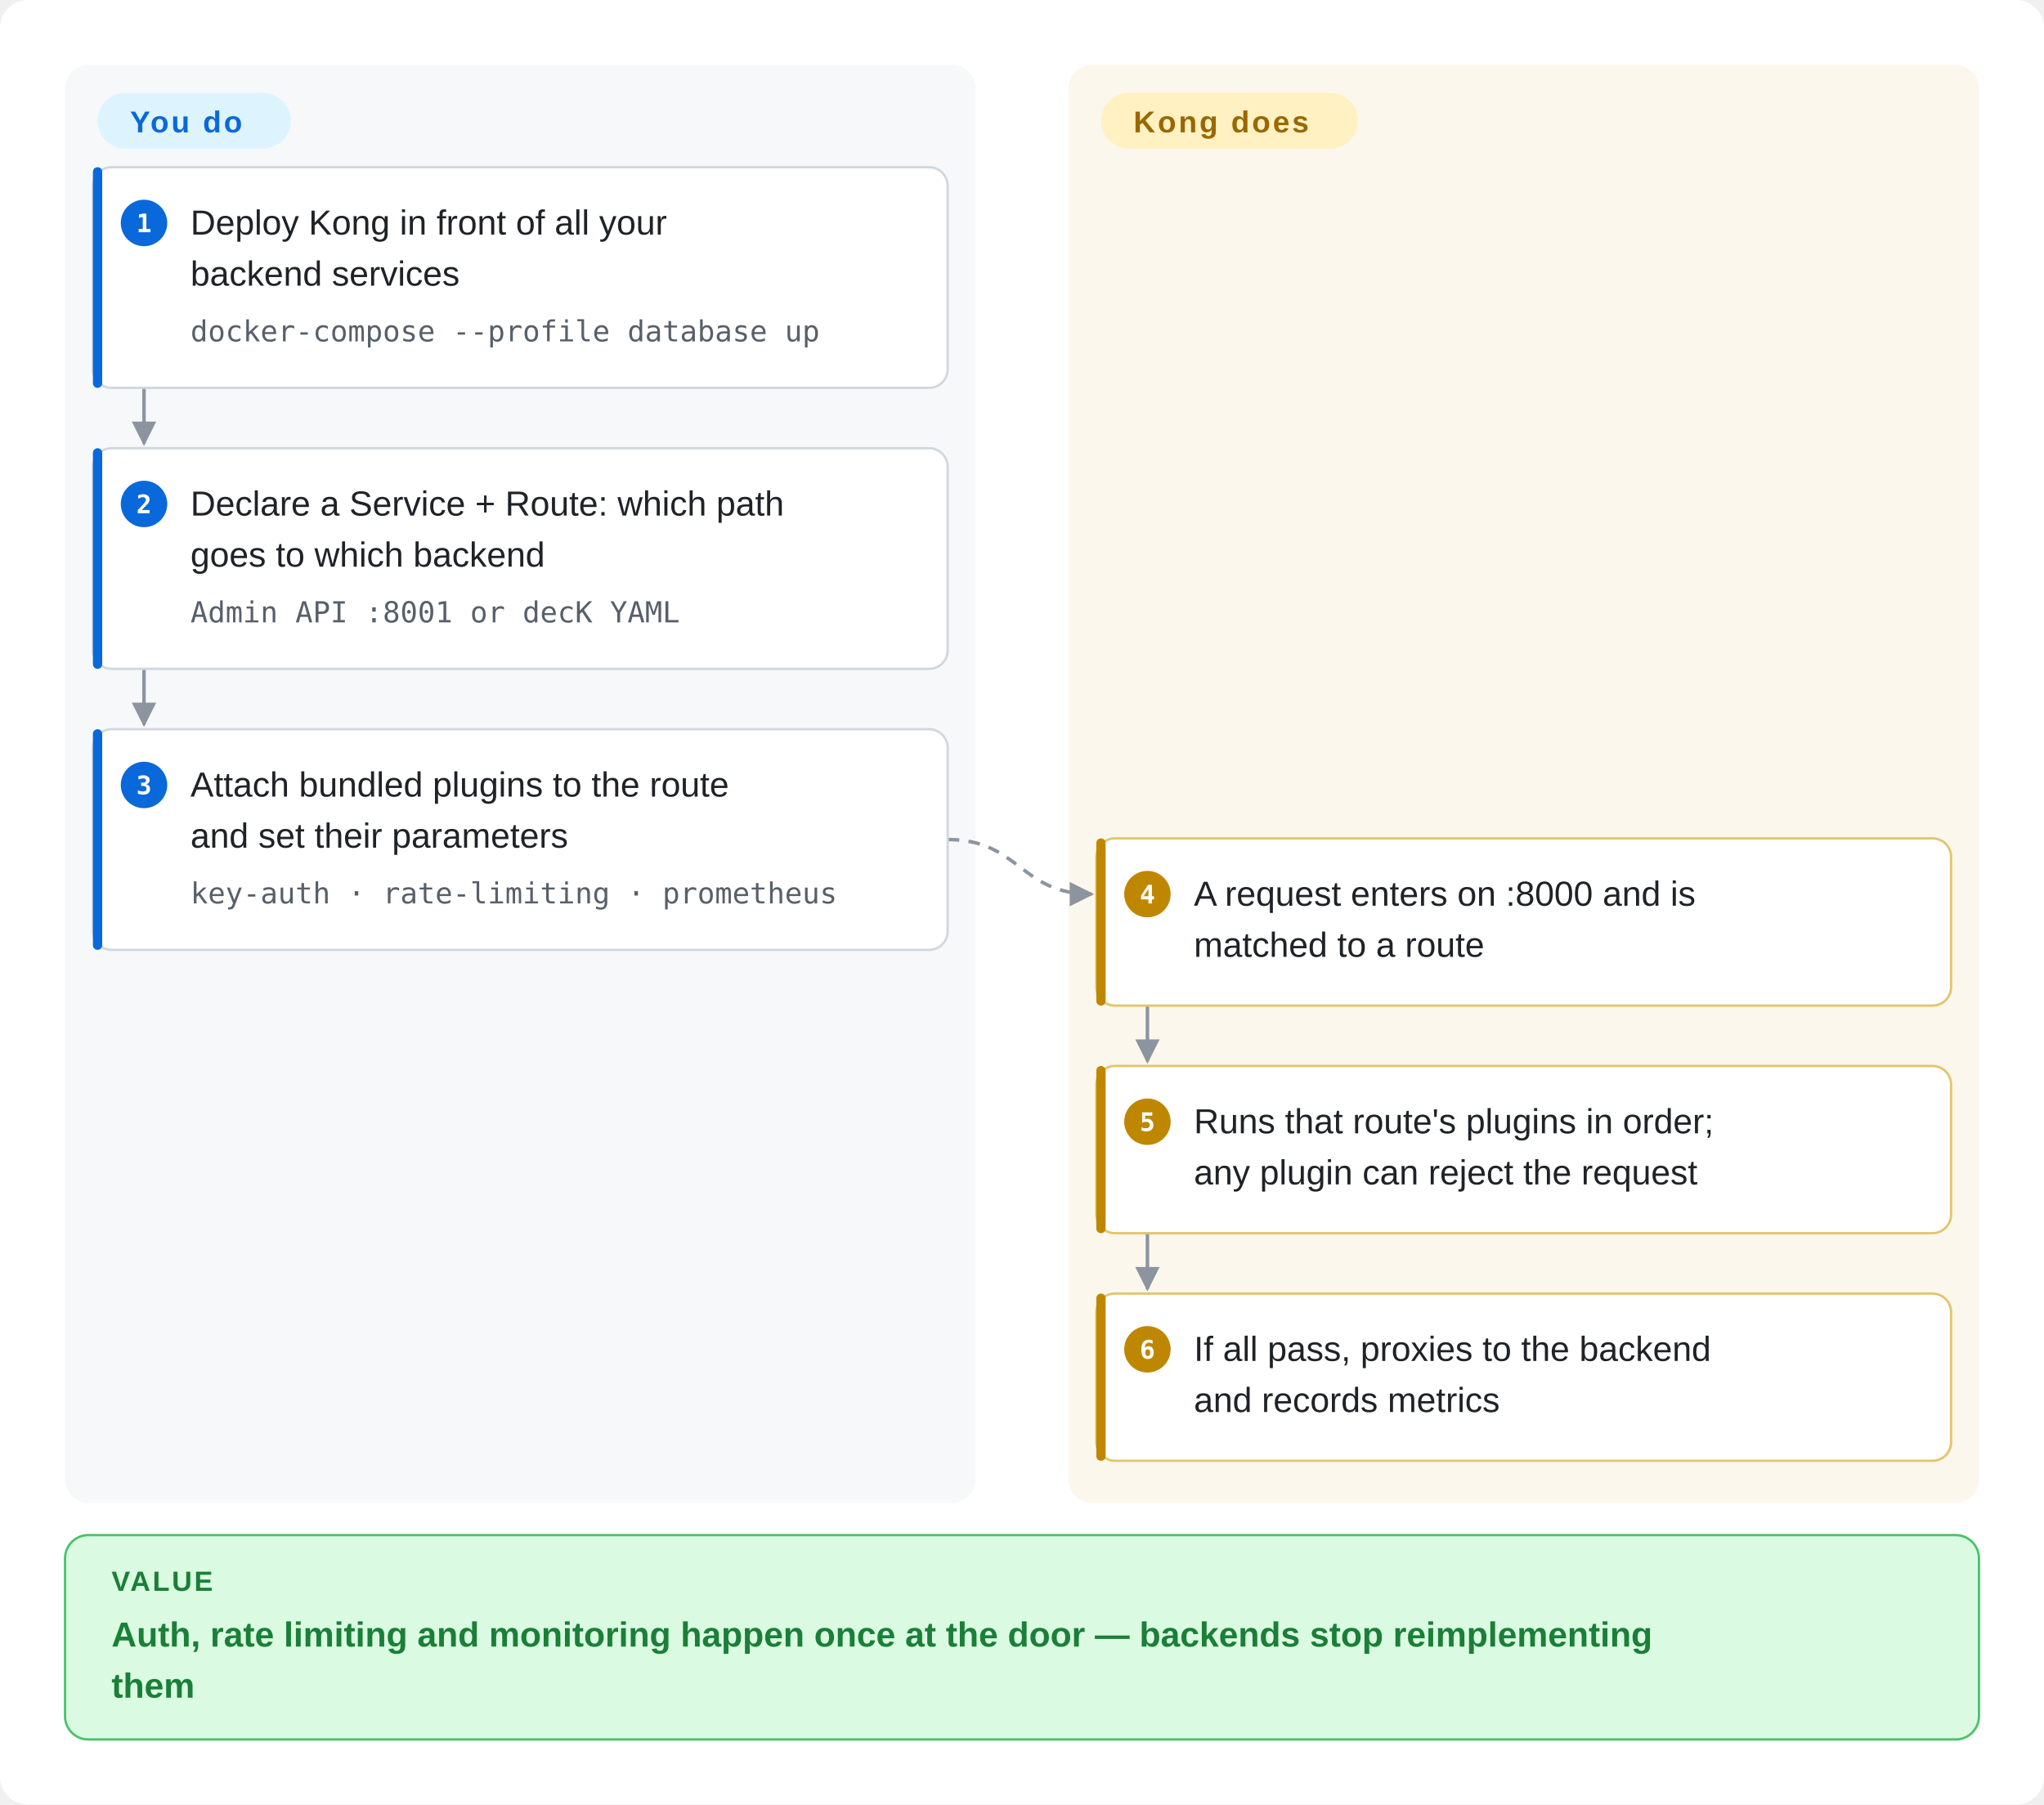
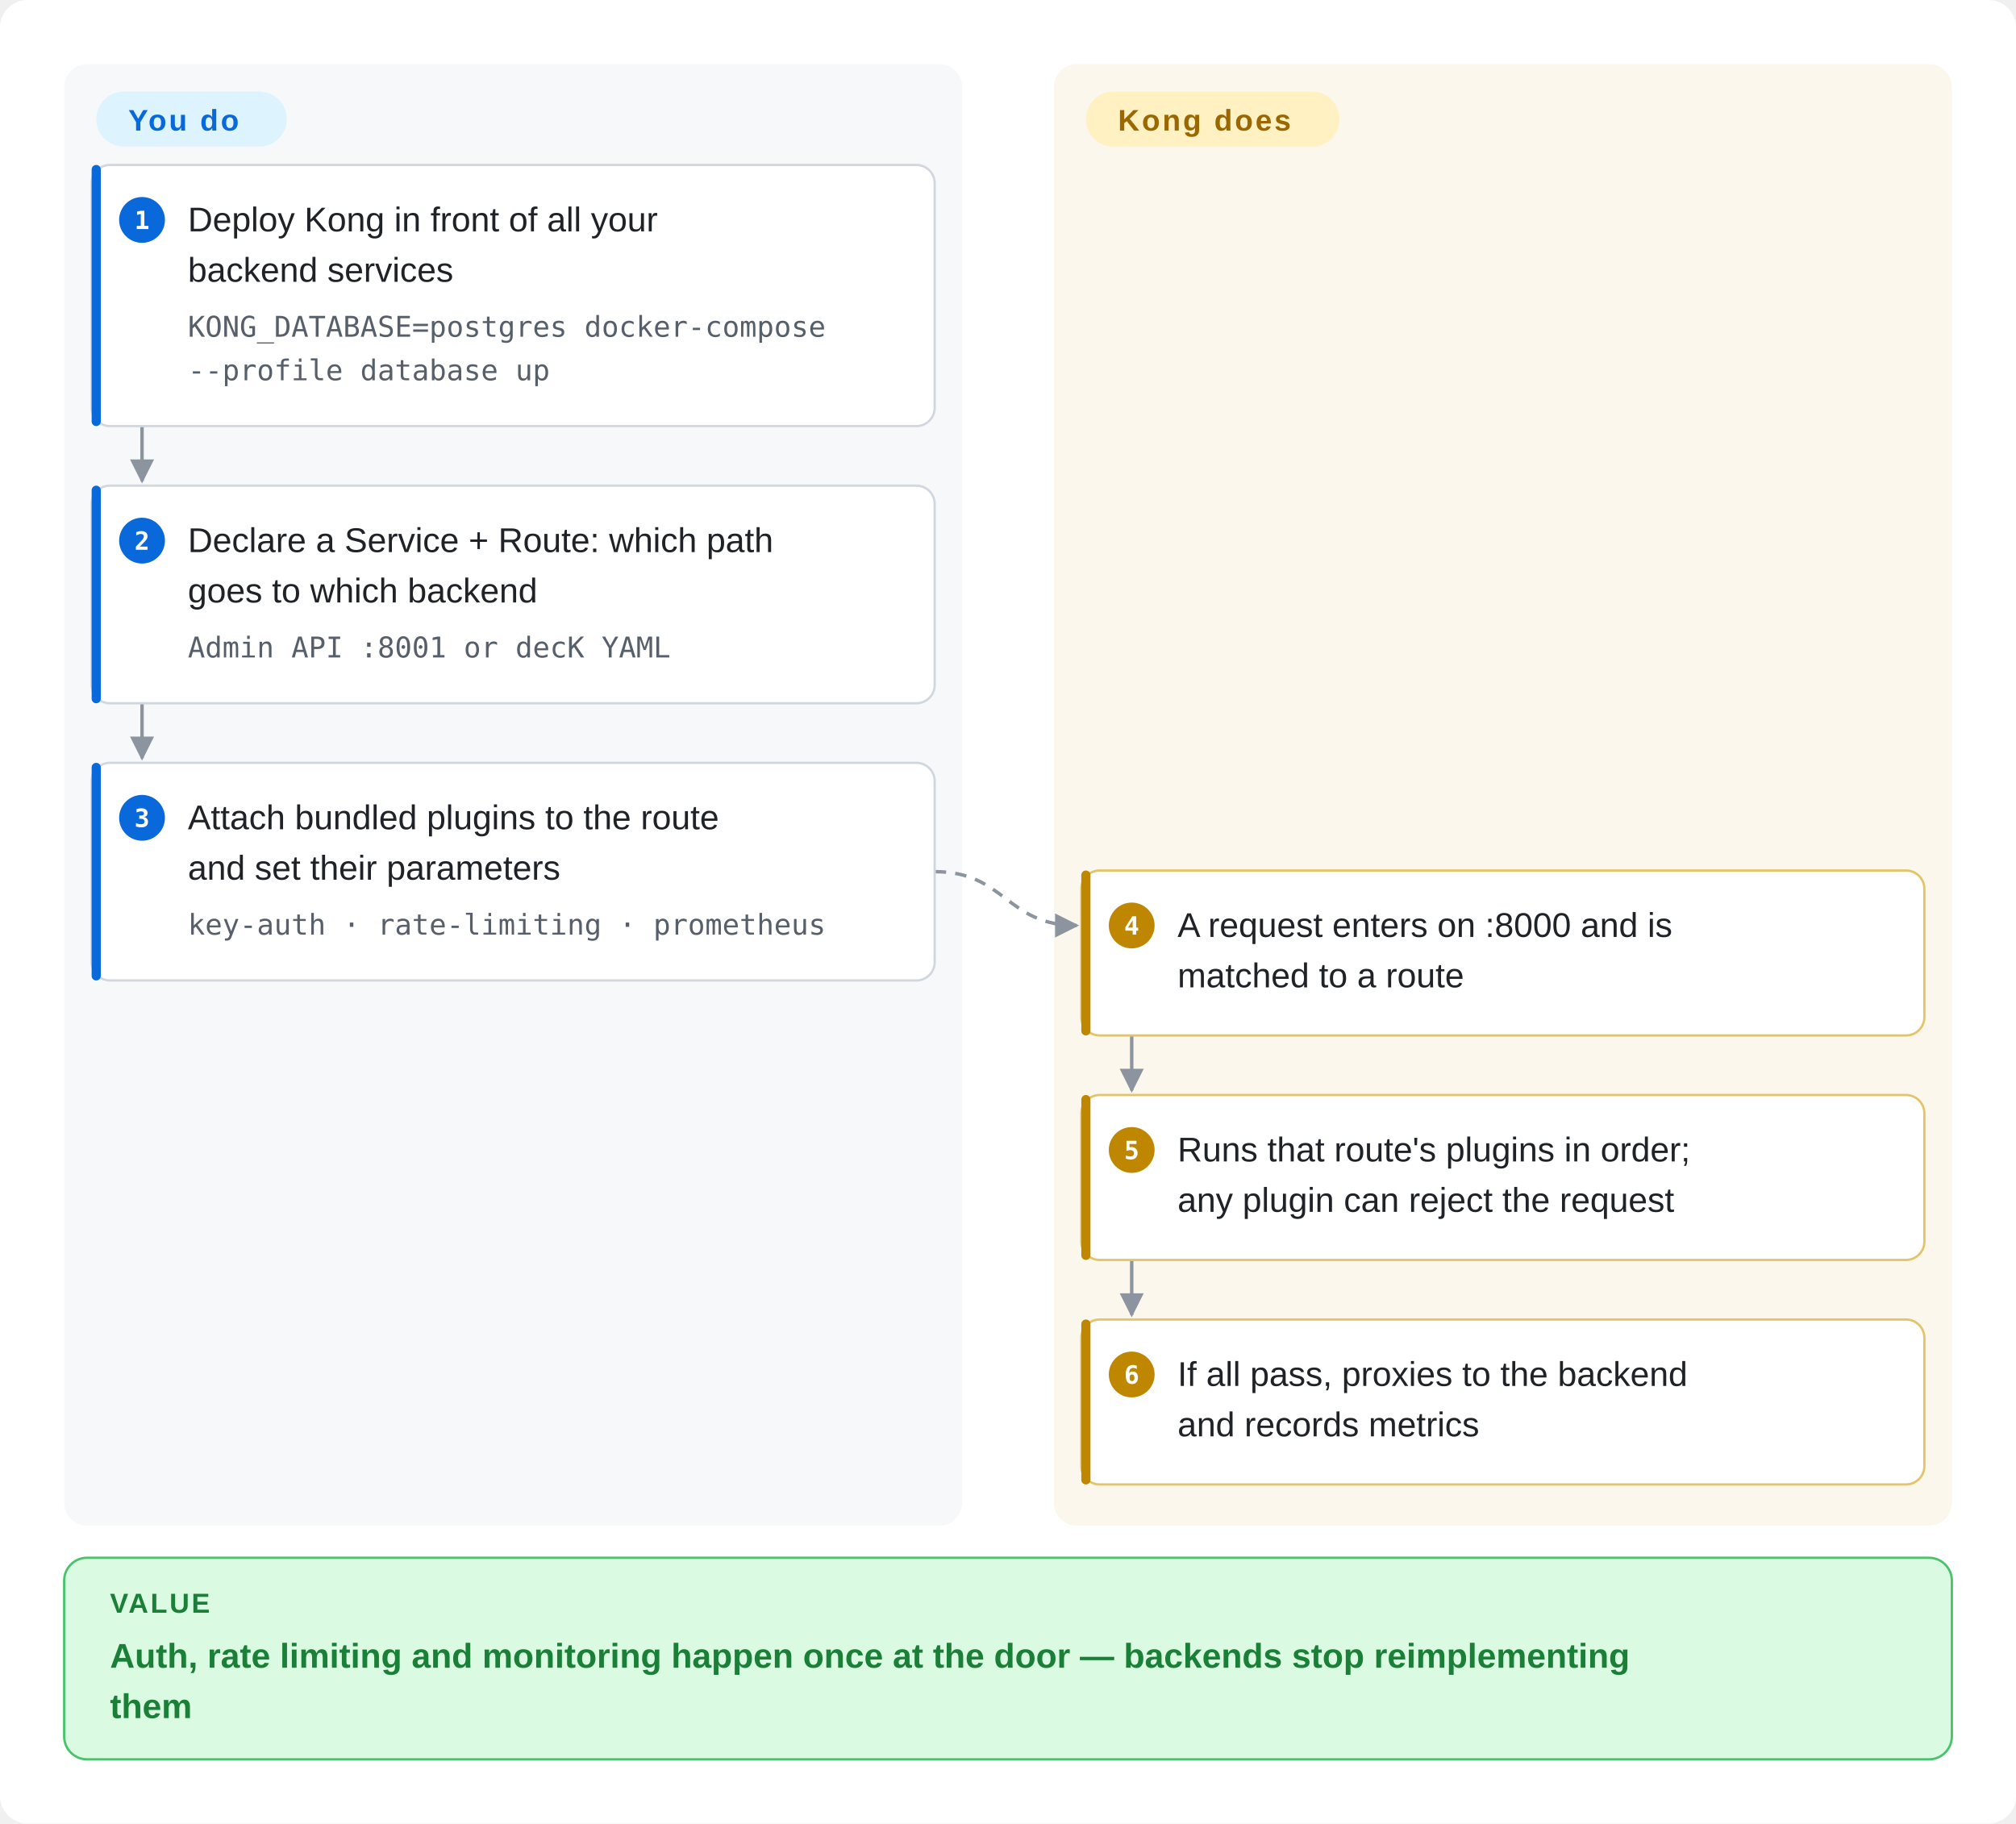
- <svg xmlns="http://www.w3.org/2000/svg" width="880" height="777" viewBox="0 0 880 777" role="img">
+ <svg xmlns="http://www.w3.org/2000/svg" width="880" height="796" viewBox="0 0 880 796" role="img">
  <style>
.bg{fill:#ffffff}.lane{fill:#f6f8fa}.laneT{fill:#fbf7ec}
.hdr{font:600 13px -apple-system,'Segoe UI','Helvetica Neue',Arial,sans-serif;letter-spacing:.08em}
.hY{fill:#0969da}.hT{fill:#9a6700}
.pillY{fill:#ddf4ff}.pillT{fill:#fff1c2}
.card{fill:#ffffff;stroke:#d0d7de;stroke-width:1}
.cardT{fill:#ffffff;stroke:#e3c46a;stroke-width:1}
.accY{fill:#0969da}.accT{fill:#bf8700}
.t{font:500 15px -apple-system,'Segoe UI','Helvetica Neue',Arial,sans-serif;fill:#1f2328}
.c{font:12.5px 'SF Mono',Menlo,Consolas,monospace;fill:#57606a}
.num{font:700 11px 'SF Mono',Menlo,Consolas,monospace;fill:#ffffff}
.edge{stroke:#8c959f;stroke-width:1.5;fill:none}
.hand{stroke:#8c959f;stroke-width:1.5;fill:none;stroke-dasharray:5 4}
.ah{fill:#8c959f}
.val{fill:#dafbe1;stroke:#4ac26b;stroke-width:1}
.valK{font:700 12px -apple-system,'Segoe UI','Helvetica Neue',Arial,sans-serif;fill:#1a7f37;letter-spacing:.08em}
.valT{font:600 15px -apple-system,'Segoe UI','Helvetica Neue',Arial,sans-serif;fill:#1a7f37}
@media (prefers-color-scheme: dark){
.bg{fill:#0d1117}.lane{fill:#161b22}.laneT{fill:#1c1a14}
.hY{fill:#58a6ff}.hT{fill:#d4a72c}.pillY{fill:#0c2d6b}.pillT{fill:#3b2e0a}
.card{fill:#0d1117;stroke:#30363d}.cardT{fill:#0d1117;stroke:#6e5a1f}
.accY{fill:#1f6feb}.accT{fill:#9e6a03}
.t{fill:#e6edf3}.c{fill:#8b949e}
.edge,.hand{stroke:#6e7681}.ah{fill:#6e7681}
.val{fill:#0f2d1a;stroke:#2ea043}.valK,.valT{fill:#3fb950}
}
</style>
  <defs>
    <marker id="a" viewBox="0 0 10 10" refX="9" refY="5" markerWidth="7" markerHeight="7" orient="auto-start-reverse">
      <path class="ah" d="M0,0 L10,5 L0,10 z" />
    </marker>
  </defs>
-   <rect class="bg" width="880" height="777" rx="12" />
-   <rect class="lane" x="28" y="28" width="392" height="619" rx="10" />
+   <rect class="bg" width="880" height="796" rx="12" />
+   <rect class="lane" x="28" y="28" width="392" height="638" rx="10" />
  <rect class="pillY" x="42" y="40" width="83.2" height="24" rx="12" />
  <text class="hdr hY" x="56" y="57">You do</text>
-   <rect class="laneT" x="460" y="28" width="392" height="619" rx="10" />
+   <rect class="laneT" x="460" y="28" width="392" height="638" rx="10" />
  <rect class="pillT" x="474" y="40" width="110.7" height="24" rx="12" />
  <text class="hdr hT" x="488" y="57">Kong does</text>
-   <path class="edge" d="M62,167 L62,191" marker-end="url(#a)" />
-   <path class="edge" d="M62,288 L62,312" marker-end="url(#a)" />
-   <path class="hand" d="M408,361.5 C439.0,361.5 439.0,385 470,385" marker-end="url(#a)" />
-   <path class="edge" d="M494,433 L494,457" marker-end="url(#a)" />
-   <path class="edge" d="M494,531 L494,555" marker-end="url(#a)" />
-   <rect class="card" x="40" y="72" width="368" height="95" rx="8" />
-   <rect class="accY" x="40" y="72" width="4" height="95" rx="2" />
+   <path class="edge" d="M62,186 L62,210" marker-end="url(#a)" />
+   <path class="edge" d="M62,307 L62,331" marker-end="url(#a)" />
+   <path class="hand" d="M408,380.5 C439.0,380.5 439.0,404 470,404" marker-end="url(#a)" />
+   <path class="edge" d="M494,452 L494,476" marker-end="url(#a)" />
+   <path class="edge" d="M494,550 L494,574" marker-end="url(#a)" />
+   <rect class="card" x="40" y="72" width="368" height="114" rx="8" />
+   <rect class="accY" x="40" y="72" width="4" height="114" rx="2" />
  <circle class="accY" cx="62" cy="96" r="10" />
  <text class="num" x="62" y="100" text-anchor="middle">1</text>
  <text class="t" x="82" y="101">Deploy Kong in front of all your</text>
  <text class="t" x="82" y="123">backend services</text>
-   <text class="c" x="82" y="147">docker-compose --profile database up</text>
-   <rect class="card" x="40" y="193" width="368" height="95" rx="8" />
-   <rect class="accY" x="40" y="193" width="4" height="95" rx="2" />
-   <circle class="accY" cx="62" cy="217" r="10" />
-   <text class="num" x="62" y="221" text-anchor="middle">2</text>
-   <text class="t" x="82" y="222">Declare a Service + Route: which path</text>
-   <text class="t" x="82" y="244">goes to which backend</text>
-   <text class="c" x="82" y="268">Admin API :8001 or decK YAML</text>
-   <rect class="card" x="40" y="314" width="368" height="95" rx="8" />
-   <rect class="accY" x="40" y="314" width="4" height="95" rx="2" />
-   <circle class="accY" cx="62" cy="338" r="10" />
-   <text class="num" x="62" y="342" text-anchor="middle">3</text>
-   <text class="t" x="82" y="343">Attach bundled plugins to the route</text>
-   <text class="t" x="82" y="365">and set their parameters</text>
-   <text class="c" x="82" y="389">key-auth · rate-limiting · prometheus</text>
-   <rect class="cardT" x="472" y="361" width="368" height="72" rx="8" />
-   <rect class="accT" x="472" y="361" width="4" height="72" rx="2" />
-   <circle class="accT" cx="494" cy="385" r="10" />
-   <text class="num" x="494" y="389" text-anchor="middle">4</text>
-   <text class="t" x="514" y="390">A request enters on :8000 and is</text>
-   <text class="t" x="514" y="412">matched to a route</text>
-   <rect class="cardT" x="472" y="459" width="368" height="72" rx="8" />
-   <rect class="accT" x="472" y="459" width="4" height="72" rx="2" />
-   <circle class="accT" cx="494" cy="483" r="10" />
-   <text class="num" x="494" y="487" text-anchor="middle">5</text>
-   <text class="t" x="514" y="488">Runs that route's plugins in order;</text>
-   <text class="t" x="514" y="510">any plugin can reject the request</text>
-   <rect class="cardT" x="472" y="557" width="368" height="72" rx="8" />
-   <rect class="accT" x="472" y="557" width="4" height="72" rx="2" />
-   <circle class="accT" cx="494" cy="581" r="10" />
-   <text class="num" x="494" y="585" text-anchor="middle">6</text>
-   <text class="t" x="514" y="586">If all pass, proxies to the backend</text>
-   <text class="t" x="514" y="608">and records metrics</text>
-   <rect class="val" x="28" y="661" width="824" height="88" rx="10" />
-   <text class="valK" x="48" y="685">VALUE</text>
-   <text class="valT" x="48" y="709">Auth, rate limiting and monitoring happen once at the door — backends stop reimplementing</text>
-   <text class="valT" x="48" y="731">them</text>
+   <text class="c" x="82" y="147">KONG_DATABASE=postgres docker-compose</text>
+   <text class="c" x="82" y="166">--profile database up</text>
+   <rect class="card" x="40" y="212" width="368" height="95" rx="8" />
+   <rect class="accY" x="40" y="212" width="4" height="95" rx="2" />
+   <circle class="accY" cx="62" cy="236" r="10" />
+   <text class="num" x="62" y="240" text-anchor="middle">2</text>
+   <text class="t" x="82" y="241">Declare a Service + Route: which path</text>
+   <text class="t" x="82" y="263">goes to which backend</text>
+   <text class="c" x="82" y="287">Admin API :8001 or decK YAML</text>
+   <rect class="card" x="40" y="333" width="368" height="95" rx="8" />
+   <rect class="accY" x="40" y="333" width="4" height="95" rx="2" />
+   <circle class="accY" cx="62" cy="357" r="10" />
+   <text class="num" x="62" y="361" text-anchor="middle">3</text>
+   <text class="t" x="82" y="362">Attach bundled plugins to the route</text>
+   <text class="t" x="82" y="384">and set their parameters</text>
+   <text class="c" x="82" y="408">key-auth · rate-limiting · prometheus</text>
+   <rect class="cardT" x="472" y="380" width="368" height="72" rx="8" />
+   <rect class="accT" x="472" y="380" width="4" height="72" rx="2" />
+   <circle class="accT" cx="494" cy="404" r="10" />
+   <text class="num" x="494" y="408" text-anchor="middle">4</text>
+   <text class="t" x="514" y="409">A request enters on :8000 and is</text>
+   <text class="t" x="514" y="431">matched to a route</text>
+   <rect class="cardT" x="472" y="478" width="368" height="72" rx="8" />
+   <rect class="accT" x="472" y="478" width="4" height="72" rx="2" />
+   <circle class="accT" cx="494" cy="502" r="10" />
+   <text class="num" x="494" y="506" text-anchor="middle">5</text>
+   <text class="t" x="514" y="507">Runs that route's plugins in order;</text>
+   <text class="t" x="514" y="529">any plugin can reject the request</text>
+   <rect class="cardT" x="472" y="576" width="368" height="72" rx="8" />
+   <rect class="accT" x="472" y="576" width="4" height="72" rx="2" />
+   <circle class="accT" cx="494" cy="600" r="10" />
+   <text class="num" x="494" y="604" text-anchor="middle">6</text>
+   <text class="t" x="514" y="605">If all pass, proxies to the backend</text>
+   <text class="t" x="514" y="627">and records metrics</text>
+   <rect class="val" x="28" y="680" width="824" height="88" rx="10" />
+   <text class="valK" x="48" y="704">VALUE</text>
+   <text class="valT" x="48" y="728">Auth, rate limiting and monitoring happen once at the door — backends stop reimplementing</text>
+   <text class="valT" x="48" y="750">them</text>
</svg>
